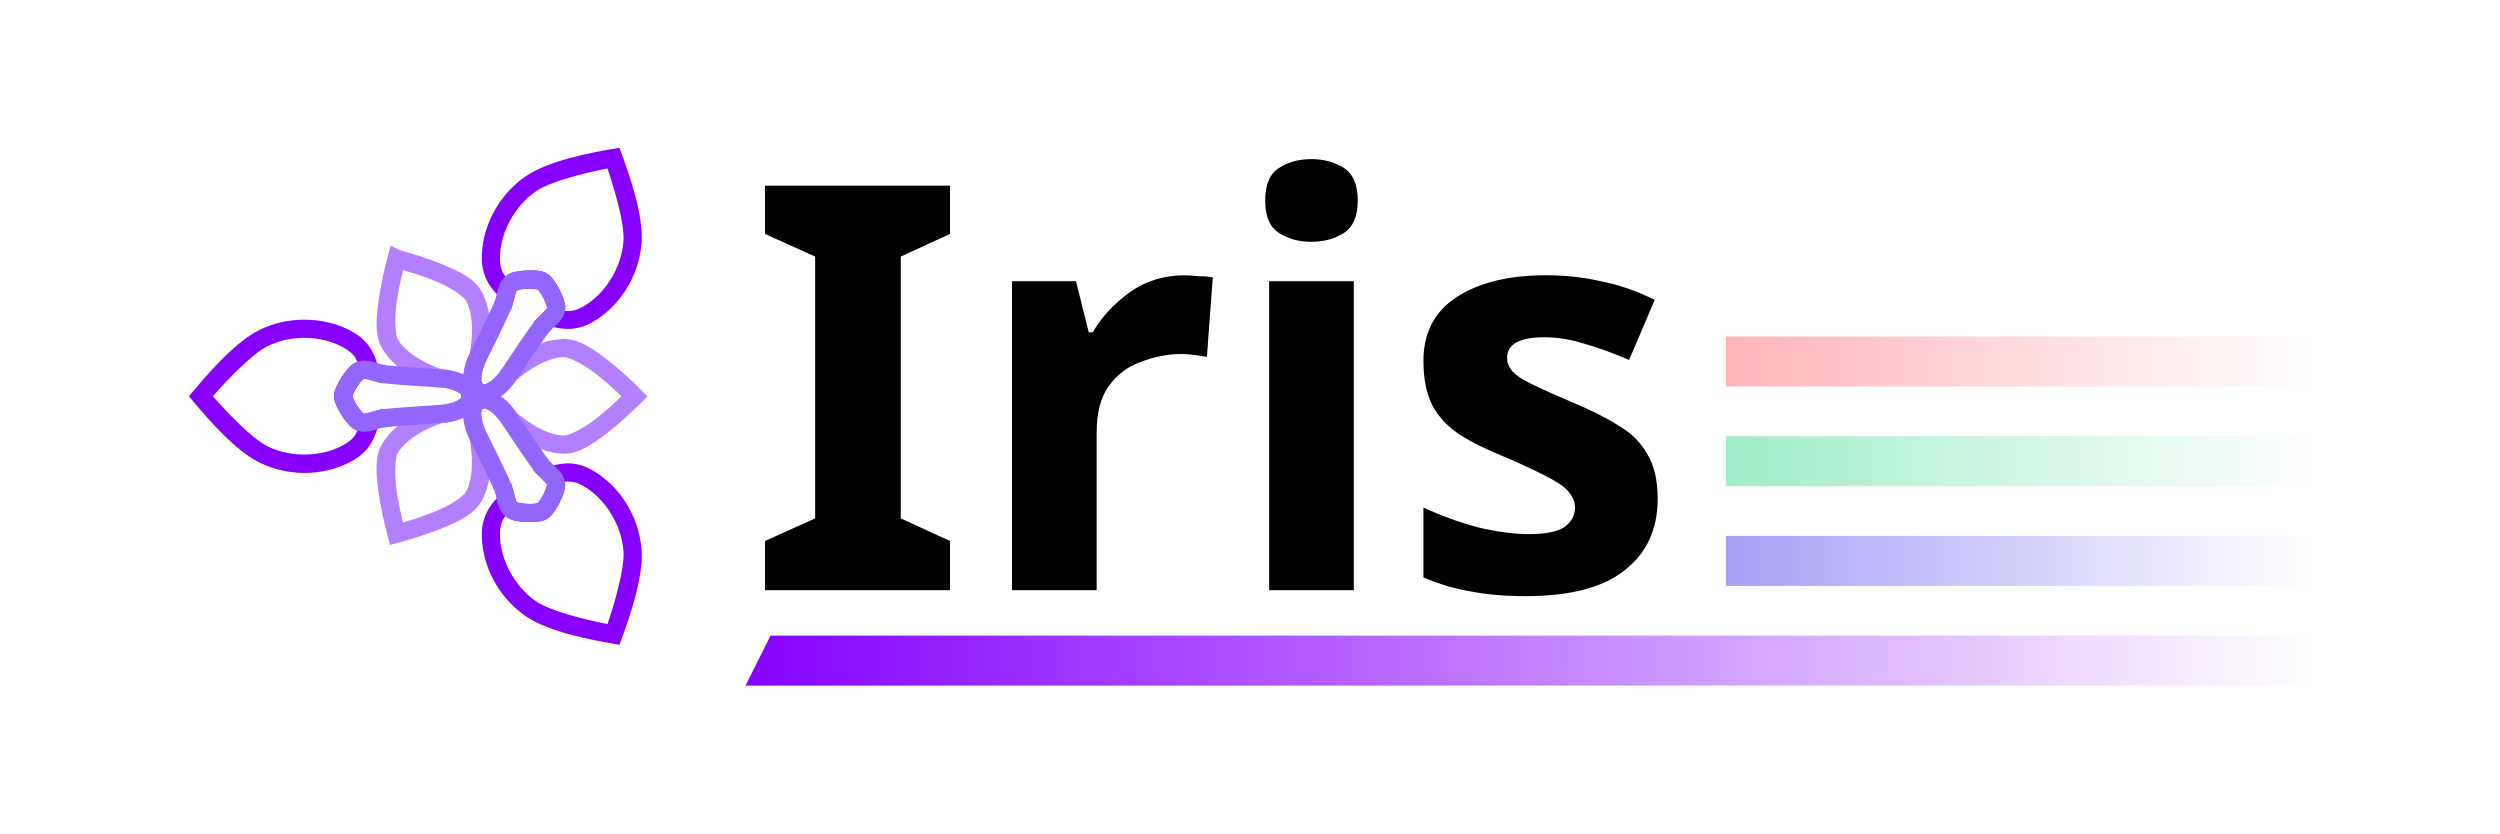
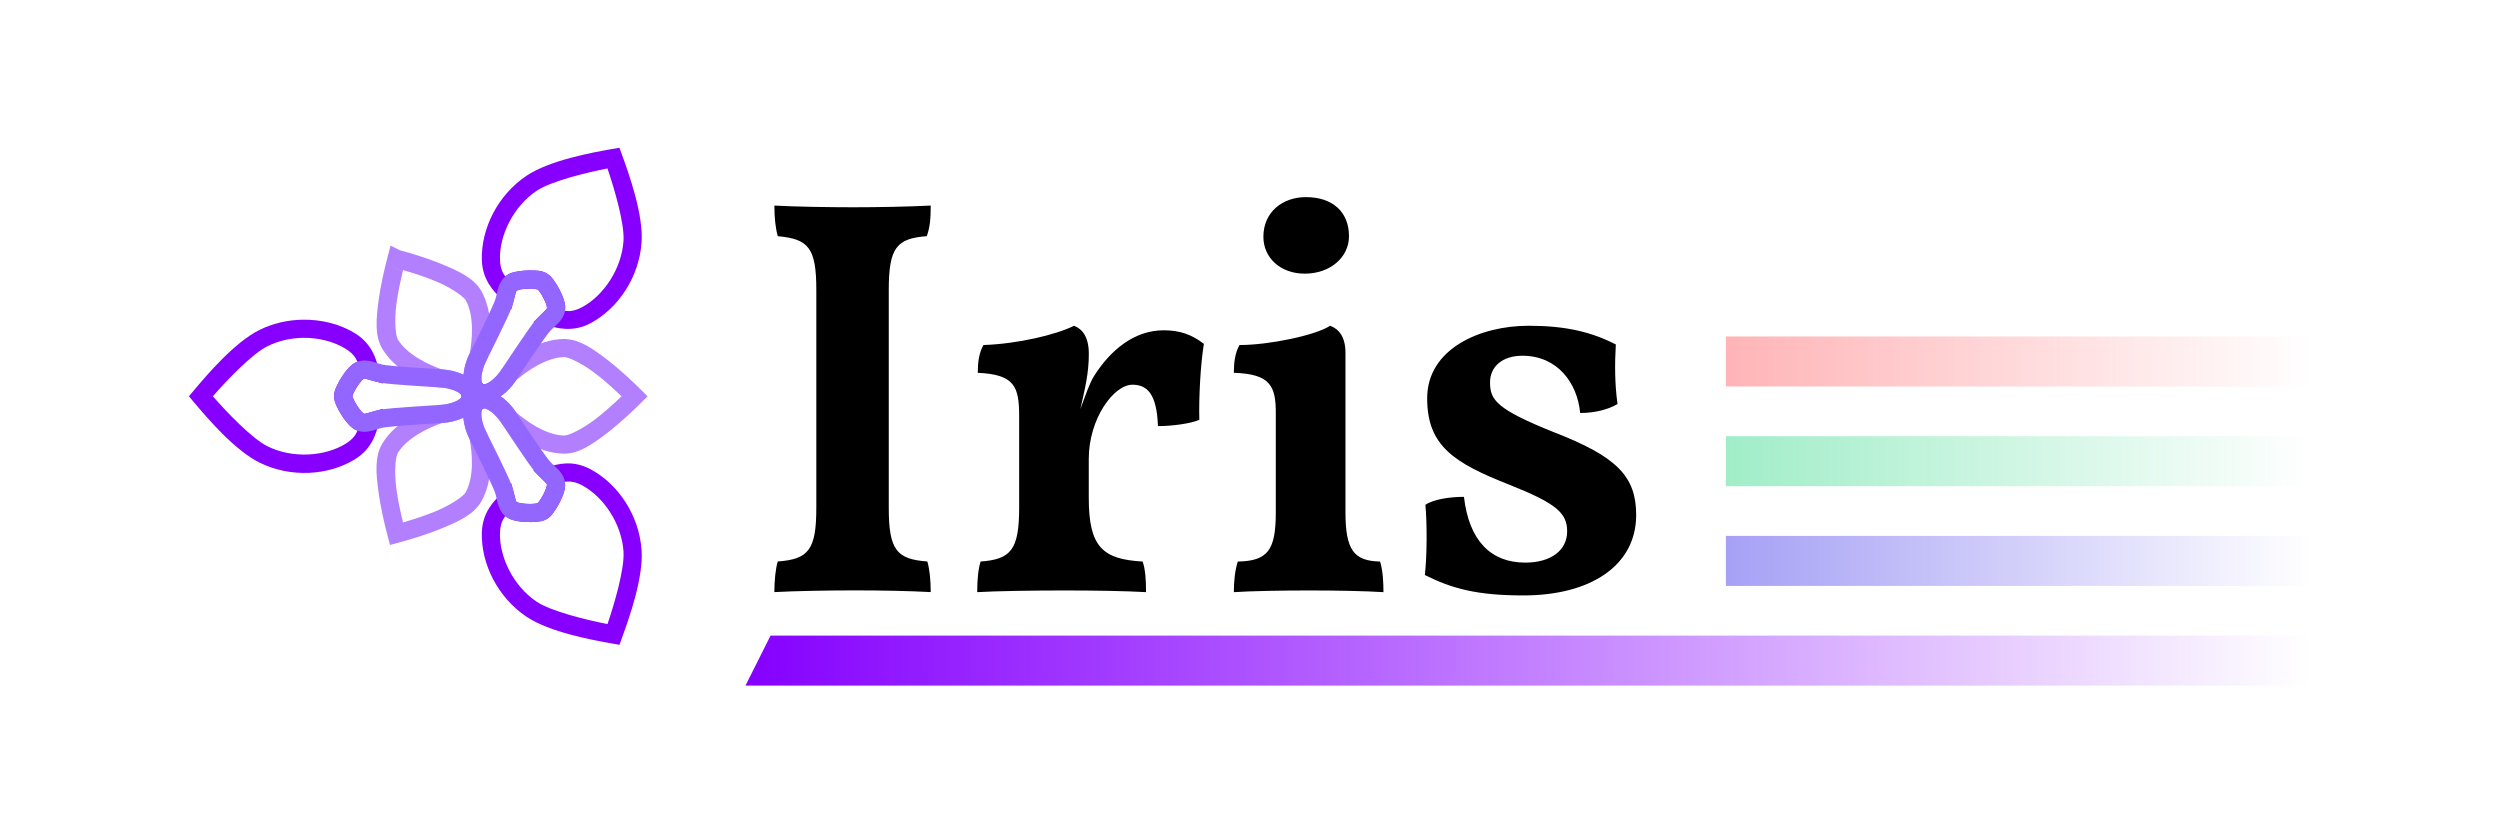
<svg xmlns="http://www.w3.org/2000/svg" width="150" height="50" version="1.1" viewBox="0 0 39.687 13.229" xml:space="preserve">
  <defs>
    <linearGradient id="linearGradient9" x1="33.772" x2="83.313" y1="11.909" y2="11.909" gradientTransform="matrix(.50171 0 0 1 27.348 .56393)" gradientUnits="userSpaceOnUse">
      <stop stop-color="#8500ff" offset="0" />
      <stop stop-color="#8700ff" stop-opacity="0" offset="1" />
    </linearGradient>
    <linearGradient id="linearGradient14" x1="74.021" x2="83.313" y1="6.669" y2="6.669" gradientTransform="translate(-14.166 1.0545)" gradientUnits="userSpaceOnUse">
      <stop stop-color="#ff353c" stop-opacity=".37" offset="0" />
      <stop stop-color="#ff353c" stop-opacity="0" offset="1" />
    </linearGradient>
    <linearGradient id="linearGradient15" x1="74.021" x2="83.313" y1="8.428" y2="8.428" gradientTransform="translate(-14.166 .87899)" gradientUnits="userSpaceOnUse">
      <stop stop-color="#00cf6b" stop-opacity=".37" offset="0" />
      <stop stop-color="#00cf6b" stop-opacity="0" offset="1" />
    </linearGradient>
    <linearGradient id="linearGradient16" x1="74.021" x2="83.313" y1="10.186" y2="10.186" gradientTransform="translate(-14.166 .70349)" gradientUnits="userSpaceOnUse">
      <stop stop-color="#0d00e4" stop-opacity=".37" offset="0" />
      <stop stop-color="#0d00e4" stop-opacity="0" offset="1" />
    </linearGradient>
  </defs>
  <g transform="translate(-32.458 -1.9857)">
-     <text x="44.054" y="1.827" fill="#000000" font-family="Manrope" font-size="8.996px" font-weight="bold" letter-spacing="0em" stroke-width=".265" style="white-space:pre" xml:space="preserve">
-       <tspan x="44.319" y="11.357" fill="currentColor" font-family="Vollkorn" font-weight="600" stroke-width=".265">Iris</tspan>
-     </text>
+     <path d="m45.417 6.59v3.454c0 0.675-0.126 0.819-0.612 0.855-0.036 0.117-0.054 0.306-0.054 0.486 0.342-0.018 0.846-0.027 1.286-0.027 0.432 0 0.864 9e-3 1.196 0.027 0-0.189-0.018-0.369-0.054-0.486-0.486-0.036-0.612-0.18-0.612-0.855v-3.454c0-0.675 0.126-0.819 0.603-0.855 0.054-0.144 0.063-0.297 0.063-0.486-0.36 0.018-0.828 0.027-1.232 0.027-0.396 0-0.936-9e-3 -1.25-0.027 0 0.189 0.018 0.36 0.054 0.486 0.486 0.045 0.612 0.18 0.612 0.855zm6.153 0.855c-0.198-0.153-0.387-0.216-0.639-0.216-0.468 0-0.846 0.315-1.107 0.729-0.072 0.117-0.135 0.306-0.216 0.522 0.072-0.315 0.135-0.567 0.135-0.873 0-0.27-0.099-0.396-0.234-0.45-0.288 0.144-0.9 0.288-1.439 0.306-0.072 0.126-0.09 0.279-0.09 0.441 0.585 0.027 0.657 0.216 0.657 0.693v1.448c0 0.675-0.135 0.819-0.612 0.855-0.036 0.117-0.054 0.27-0.054 0.486 0.297-0.018 0.9-0.027 1.394-0.027 0.468 0 0.99 9e-3 1.286 0.027 0-0.18-9e-3 -0.36-0.054-0.486-0.63-0.036-0.855-0.225-0.855-1.008v-0.621c0-0.639 0.396-1.178 0.693-1.178 0.234 0 0.387 0.144 0.405 0.657 0.216 0 0.504-0.036 0.657-0.099-9e-3 -0.351 0.018-0.873 0.072-1.205zm1.601-1.115c0.405 0 0.702-0.261 0.702-0.594 0-0.387-0.261-0.621-0.684-0.621-0.369 0-0.675 0.234-0.675 0.63 0 0.333 0.27 0.585 0.657 0.585zm-1.125 5.056c0.27-0.018 0.765-0.027 1.196-0.027 0.432 0 0.891 9e-3 1.178 0.027 0-0.153-9e-3 -0.351-0.054-0.486-0.414-9e-3 -0.549-0.18-0.549-0.783v-2.528c0-0.252-0.099-0.378-0.243-0.432-0.234 0.153-0.972 0.306-1.439 0.306-0.072 0.126-0.09 0.279-0.09 0.441 0.585 0.018 0.666 0.216 0.666 0.639v1.574c0 0.603-0.126 0.774-0.603 0.783-0.045 0.135-0.063 0.315-0.063 0.486zm6.09-2.987c-0.045-0.315-0.045-0.648-0.027-0.945-0.387-0.198-0.792-0.297-1.385-0.297-0.774 0-1.61 0.369-1.61 1.151 0 0.756 0.423 1.026 1.313 1.376 0.747 0.297 0.909 0.45 0.909 0.738 0 0.297-0.252 0.495-0.666 0.495-0.54 0-0.891-0.342-0.972-1.044-0.216 0-0.477 0.036-0.612 0.126 0.027 0.288 0.027 0.81-9e-3 1.115 0.432 0.216 0.828 0.324 1.565 0.324 1.071 0 1.79-0.477 1.79-1.277 0-0.612-0.306-0.927-1.304-1.313-0.918-0.369-1.016-0.513-1.016-0.792 0-0.252 0.198-0.423 0.513-0.423 0.558 0 0.873 0.432 0.918 0.909 0.225 0 0.45-0.054 0.594-0.144z" fill="currentColor" stroke-width=".265" style="white-space:pre" aria-label="Iris" />
    <g transform="matrix(.020776 .011995 -.011995 .020776 38.224 -.90739)">
-       <path d="m210.14 228.52c-5.25-0.193-10.864 0.433-16.566 1.174-11.129 1.446-22.242 4.109-29.494 6.019l-6.828 0.428 1.92 7.096c1.953 7.217 5.305 18.581 9.725 29.203s9.062 20.706 17.697 25.531c15.475 8.647 34.245 5.771 44.037 3.807l0.77-0.154 0.705-0.348c0.404-0.199 1.415-0.706 1.549-0.771 2.128-1.042 5.614-2.202 8.561-2.543 2.947-0.341 4.891 0.292 5.312 0.67l0.34 0.305 0.068 0.365c0.106 0.559-0.357 2.593-2.133 4.961s-4.507 4.782-6.461 6.096c-0.015 0.01-0.842 0.551-1.23 0.811l-0.643 0.43-0.512 0.578c-6.549 7.388-18.71 22.348-18.963 40.311-0.139 9.894 6.279 18.955 13.273 28.09s15.164 17.718 20.436 23.016l4.254 4.273 4.252-4.273c5.272-5.298 13.438-13.878 20.428-23.01 6.989-9.132 13.403-18.189 13.264-28.08-0.249-17.69-12.072-32.499-18.678-40.018l-0.52-0.592-0.654-0.438c-0.339-0.226-1.316-0.878-1.523-1.018-1.971-1.325-4.729-3.772-6.498-6.158-1.769-2.386-2.183-4.375-2.064-4.924l0.088-0.406 0.293-0.254c0.173-0.15 0.278-0.216 0.32-0.238 0.748-0.401 3.08-0.751 5.828-0.32 2.748 0.431 5.789 1.483 7.715 2.426v2e-3c0.333 0.163 1.282 0.62 1.506 0.73l0.699 0.344 0.766 0.154c9.733 1.968 28.641 4.931 44.219-3.773 8.636-4.825 13.275-14.907 17.691-25.527 4.416-10.62 7.766-21.985 9.719-29.201l1.574-5.82-5.828-1.545c-7.226-1.917-18.741-4.698-30.146-6.184-10.854-1.414-21.36-2.345-29.676 1.928l-0.309 0.051-0.971 0.578c-15.312 9.13-22.194 26.974-25.359 36.396l-0.248 0.738-0.051 0.777c-0.015 0.229-0.09 1.231-0.115 1.594-0.162 2.359-0.896 5.951-2.07 8.672-1.174 2.721-2.695 4.102-3.234 4.281l-0.396 0.133-0.379-0.127c-0.537-0.18-2.059-1.564-3.232-4.285-1.173-2.721-1.907-6.311-2.068-8.67v-2e-3c-0.016-0.237-0.088-1.352-0.113-1.732l-0.053-0.781-0.25-0.74c-2.526-7.494-7.469-20.147-16.984-29.625l-19.133 2.484c2.067 0.293 3.795 0.662 4.617 1.152 10.155 6.055 16.942 20.693 19.887 29.205 0.022 0.343 0.045 0.687 0.057 0.859 0.257 3.745 1.143 8.245 3.022 12.602 0.109 0.252 0.263 0.504 0.379 0.758-0.291 0.027-0.601 0.02-0.887 0.053-4.725 0.546-9.078 2.031-12.459 3.686-0.194 0.095-0.466 0.231-0.773 0.385-8.865 1.704-24.87 3.131-35.158-2.617-2.674-1.494-8.396-9.87-12.471-19.664-3.017-7.252-5.361-14.656-7.256-21.09l-6.791 0.881 0.291-0.078 6.488-0.84c-0.068-0.23-0.133-0.452-0.199-0.678 6.634-1.621 14.531-3.384 22.611-4.434 7.181-0.933 13.99-0.824 18.541-0.191l19.217-2.488c-2.481-2.469-5.2-4.776-8.354-6.656-4.248-2.533-9.134-3.543-14.385-3.736zm99.016 12.475c2.468 0.096 5.07 0.304 7.699 0.646 8.081 1.052 15.981 2.817 22.615 4.439-1.912 6.557-4.334 14.278-7.463 21.803-4.072 9.792-9.791 18.168-12.465 19.662-10.371 5.795-26.536 4.295-35.355 2.582-0.279-0.135-0.622-0.301-0.705-0.342-3.062-1.499-6.922-2.844-11.131-3.504-0.701-0.11-1.469-0.044-2.193-0.115 0.145-0.312 0.333-0.623 0.467-0.934 1.881-4.357 2.768-8.86 3.025-12.607 5e-3 -0.078 0.031-0.427 0.051-0.701 2.93-8.506 9.709-23.244 19.896-29.318 1.973-1.177 8.155-1.9 15.559-1.611zm-53.246 69.707c0.164 0.233 0.31 0.499 0.477 0.725 2.84 3.831 6.311 6.866 9.441 8.971 0.159 0.107 0.477 0.319 0.795 0.531 5.907 6.833 15.112 19.978 15.277 31.742 0.043 3.063-4.349 12.2-10.793 20.619-4.953 6.471-10.429 12.427-15.152 17.361-4.725-4.935-10.204-10.895-15.16-17.369-6.449-8.423-10.844-17.565-10.801-20.625 0.168-11.954 9.64-25.251 15.521-31.994 0.215-0.141 0.355-0.232 0.523-0.346 3.097-2.083 6.534-5.081 9.365-8.857 0.177-0.236 0.332-0.513 0.506-0.758z" color="#000000" fill="#b280ff" style="-inkscape-stroke:none" />
-       <path d="m255.99 104.32-3.859 3.242c-10.43 8.762-31.996 27.082-40.1 43.568-10.137 20.621-8.565 45.459 2.275 63.064 7.179 11.66 17.852 14.019 22.889 15.523l10.344 3.09-2.836-10.416c-0.371-1.364-0.333-1.682-0.174-2.311 0.204-0.194 0.828-1.154 1.883-2.037 1.541-1.29 3.698-2.728 5.676-3.811 1.698-0.929 3.662-1.454 4.158-1.678-0.117 0.042 0.33 0.088 1.418 0.572 1.343 0.597 3.04 1.516 4.635 2.541 1.595 1.025 3.107 2.174 4.111 3.117 1.004 0.943 1.326 1.904 1.059 0.998 0.233 0.791 0.219 1.035-0.205 2.602l-2.812 10.391 10.316-3.07c5.032-1.498 15.711-3.843 22.889-15.5 10.839-17.603 12.44-42.449 2.301-63.074-8.105-16.487-29.678-34.809-40.107-43.57zm0 15.834c10.868 9.498 28.141 25.985 33.197 36.271 8.17 16.62 6.63 37.882-1.748 51.488-2.885 4.685-5.696 6.682-8.721 7.951-0.949-2.698-2.461-4.291-4.094-5.824-1.757-1.649-3.763-3.132-5.84-4.467-2.077-1.335-4.206-2.503-6.246-3.41-2.04-0.907-3.659-1.705-6.467-1.742h-0.158c-4.199 0.056-6.433 1.561-9.588 3.287-2.619 1.433-5.281 3.18-7.615 5.133-2.211 1.85-4.301 3.548-5.492 7.016-3.014-1.275-5.816-3.281-8.693-7.953-8.376-13.604-9.896-34.854-1.725-51.479 5.057-10.287 22.323-26.774 33.189-36.271zm-12.279 160.63 3.008 8.115-8.42 1.449 9.227 8.277c0.227 0.204 0.259 0.27 0.266 0.281 5e-5 8e-5 2e-3 2e-3 2e-3 2e-3 0.075 0.132 0.11 0.226 0.141 0.387l2.361 12.477 5.695-6.82 5.352 6.482 2.619-12.084c0.058-0.265 0.098-0.333 0.115-0.363 0.045-0.077 0.091-0.146 0.266-0.297l9.627-8.352-8.723-1.457 3.002-8.088-11.877 3.959c-0.269 0.09-0.353 0.09-0.387 0.09-0.068-1.4e-4 -0.153-5e-3 -0.389-0.084zm12.238 6.566h0.084c0.734 5e-3 1.229 0.267 1.744 0.492-0.609 0.051-1.301 0.237-2.066 0.539-0.344-0.083-0.76-0.291-1.051-0.326-0.485-0.059-0.818 0.058-1.248 0.057 0.605-0.392 1.432-0.754 2.537-0.762zm6.623 7.723c6e-3 0.111-0.027 0.198-0.029 0.318l-2.309 4.029c-0.134 0.079-0.076 0.026-0.191 0.09 0.205-0.364 0.467-0.585 0.65-1.018 0.15-0.355 0.199-0.938 0.318-1.408 0.316-0.314 0.774-0.624 0.988-0.908 0.294-0.391 0.356-0.733 0.572-1.103zm-13.166 0.016c0.222 0.378 0.289 0.733 0.592 1.129 0.218 0.285 0.675 0.59 0.994 0.902 0.108 0.424 0.142 0.965 0.277 1.291 0.199 0.481 0.482 0.725 0.707 1.119-0.632-0.324-1.352-0.861-1.912-1.815l-0.041-0.072c-0.549-0.966-0.653-1.851-0.617-2.555zm96.734 3.047c-6.715 0.19-12.069 2.115-16.07 4.619-4.19 2.621-6.928 5.685-8.871 7.516l-7.869 7.412 10.453 2.758c1.587 0.419 1.807 0.528 2.379 1.129-0.651-0.684 0.019 0.075 0.334 1.416 0.315 1.341 0.554 3.226 0.645 5.119 0.09 1.893 0.037 3.823-0.117 5.285-0.147 1.395-0.591 2.372-0.25 1.783 0.344-0.597-0.285 0.284-1.422 1.111-1.19 0.865-2.836 1.877-4.521 2.746-1.686 0.869-3.438 1.603-4.758 2.002-1.319 0.399-2.314 0.198-1.395 0.42-0.792-0.191-1-0.328-2.133-1.467l-7.578-7.623-2.512 10.451c-1.236 5.144-4.475 15.534 2 27.521 9.827 18.191 30.552 31.97 53.479 33.502 18.328 1.225 45.002-8.28 57.811-12.934l4.738-1.721-0.879-4.965c-2.375-13.421-7.486-41.267-17.709-56.525-12.791-19.09-35.088-30.142-55.754-29.557zm-180.28 0.014c-11.627-0.329-23.719 3.108-34.398 9.48-8.31 4.958-15.766 11.732-21.359 20.08-10.225 15.261-15.32 43.107-17.693 56.523l-0.879 4.963 4.738 1.723c12.81 4.654 39.464 14.144 57.787 12.92 22.928-1.532 43.652-15.317 53.479-33.508 6.552-12.128 3.169-22.603 1.973-27.678l-2.496-10.594-7.625 7.768c-1.195 1.217-1.406 1.358-2.205 1.551 0.918-0.222-0.077-0.022-1.397-0.42-1.32-0.398-3.074-1.132-4.76-2s-3.33-1.878-4.519-2.742c-1.135-0.825-1.761-1.699-1.42-1.107 0.342 0.59-0.103-0.388-0.25-1.783-0.154-1.462-0.206-3.391-0.115-5.285 0.091-1.894 0.333-3.781 0.648-5.123 0.315-1.342 0.985-2.102 0.334-1.418 0.299-0.315 0.482-0.438 0.834-0.611 0.244-0.12 0.786-0.316 1.58-0.523l10.463-2.731-7.854-7.434c-3.82-3.615-11.194-11.664-24.865-12.051zm180.62 11.98c15.97-0.452 35.135 8.854 45.445 24.242 6.382 9.525 12.047 32.733 14.842 46.891-13.66 4.66-36.596 11.366-48.035 10.602-18.483-1.235-36.126-13.176-43.719-27.232-2.598-4.809-2.934-8.235-2.535-11.477 2.796 0.517 4.928 0.011 7.064-0.635 2.307-0.697 4.592-1.694 6.787-2.826 2.196-1.132 4.274-2.393 6.08-3.707 1.806-1.314 3.306-2.315 4.742-4.729l0.041-0.068 0.039-0.07c1.372-2.45 1.49-4.249 1.725-6.469s0.287-4.651 0.17-7.117-0.399-4.943-0.949-7.289c-0.505-2.153-1.14-4.235-2.945-6.377 0.407-0.302 0.768-0.669 1.203-0.941 2.421-1.514 5.311-2.663 10.045-2.797zm-180.96 0.014c5.462 0.155 8.595 1.566 11.197 3.525-1.896 2.188-2.517 4.309-3.033 6.506-0.551 2.346-0.833 4.822-0.951 7.289s-0.066 4.899 0.168 7.119c0.234 2.221 0.352 4.021 1.725 6.473l0.078 0.137c1.437 2.415 2.938 3.418 4.744 4.731 1.806 1.313 3.886 2.572 6.082 3.703s4.482 2.126 6.789 2.822c2.173 0.655 4.325 1.19 7.193 0.625 0.414 3.259 0.087 6.698-2.535 11.553-7.593 14.056-25.241 26.003-43.723 27.238-11.442 0.764-34.355-5.929-48.01-10.586 2.793-14.159 8.445-37.365 14.826-46.889 4.513-6.737 10.654-12.347 17.539-16.455 8.857-5.285 18.929-8.045 27.91-7.791z" color="#000000" fill="#8700ff" style="-inkscape-stroke:none" />
-       <path d="m255.92 200.42c-4.199 0.056-6.433 1.561-9.588 3.287-2.619 1.433-5.281 3.18-7.615 5.133-2.334 1.953-4.568 3.669-5.713 7.553-1.045 3.544-0.487 6.998 0.229 9.516 0.716 2.517 1.49 4.504 1.988 7.221 0.419 2.286 1.2 10.994 1.787 19.32 0.587 8.326 1.08 16.675 1.32 20.176 0.272 3.965 1.309 8.785 3.447 13.377-5.08 0.434-9.803 1.964-13.393 3.721-3.154 1.543-10.632 5.29-18.137 8.947s-15.437 7.336-17.625 8.115c-3.898 1.389-6.982 1.175-11.375 3.336-1.453 0.715-2.947 1.759-4.231 3.107-2.233 2.348-2.773 4.601-3.324 6.947s-0.833 4.822-0.951 7.289-0.066 4.899 0.168 7.119c0.234 2.221 0.352 4.021 1.725 6.473l0.078 0.137c1.437 2.415 2.938 3.418 4.744 4.731 1.806 1.313 3.886 2.572 6.082 3.703s4.482 2.126 6.789 2.822c2.307 0.696 4.526 1.356 7.676 0.596 3.595-0.868 6.308-3.083 8.129-4.963 1.821-1.88 3.154-3.544 5.256-5.332 1.769-1.505 8.92-6.534 15.84-11.205 6.92-4.671 13.903-9.273 16.816-11.232 3.297-2.217 6.953-5.525 9.861-9.672 2.917 4.189 6.607 7.519 9.928 9.752 2.912 1.958 9.895 6.559 16.812 11.23s14.067 9.703 15.838 11.209c2.103 1.789 3.438 3.453 5.26 5.332 1.822 1.879 4.535 4.088 8.127 4.955 3.152 0.761 5.372 0.099 7.68-0.598 2.307-0.697 4.592-1.694 6.787-2.826s4.274-2.393 6.08-3.707c1.806-1.314 3.306-2.315 4.742-4.729l0.041-0.068 0.039-0.07c1.372-2.45 1.49-4.249 1.725-6.469s0.287-4.651 0.17-7.117-0.399-4.943-0.949-7.289c-0.55-2.346-1.089-4.599-3.322-6.947-2.546-2.676-5.809-3.922-8.35-4.564-2.54-0.642-4.656-0.969-7.26-1.897-2.19-0.78-10.123-4.458-17.629-8.113-7.506-3.655-14.985-7.401-18.137-8.943-3.062-1.499-6.922-2.844-11.131-3.504-0.706-0.111-1.478-0.044-2.207-0.115 2.192-4.64 3.231-9.529 3.506-13.541 0.24-3.497 0.738-11.842 1.328-20.166 0.59-8.324 1.375-17.025 1.795-19.316 0.498-2.719 1.271-4.715 1.984-7.236 0.714-2.521 1.269-5.971 0.225-9.514-0.917-3.108-2.599-4.7-4.356-6.35s-3.763-3.132-5.84-4.467c-2.077-1.335-4.206-2.503-6.246-3.41-2.04-0.907-3.659-1.705-6.467-1.742h-0.078zm0.332 12.135c-0.117 0.042 0.33 0.088 1.418 0.572 1.343 0.597 3.04 1.516 4.635 2.541 1.595 1.025 3.107 2.174 4.111 3.117 1.004 0.943 1.326 1.904 1.059 0.998 0.254 0.861 0.231 1.124-0.258 2.852-0.489 1.727-1.543 4.515-2.244 8.34-0.78 4.253-1.365 12.218-1.961 20.631-0.596 8.413-1.102 16.871-1.33 20.195-0.181 2.638-1.101 6.811-2.492 9.609-1.389 2.794-2.369 3.429-3.199 3.432-0.831-2e-3 -1.808-0.637-3.197-3.43-1.391-2.797-2.311-6.969-2.492-9.607-0.228-3.32-0.729-11.784-1.322-20.199-0.593-8.416-1.175-16.383-1.955-20.641-0.702-3.827-1.758-6.615-2.248-8.34-0.44-1.549-0.41-1.868-0.234-2.549 0.207-0.201 0.827-1.155 1.877-2.033 1.541-1.29 3.698-2.728 5.676-3.811 1.698-0.929 3.662-1.454 4.158-1.678zm-13.025 85.299c3.114-0.194 4.151 0.337 4.568 1.055 0.412 0.72 0.353 1.884-1.371 4.482-1.728 2.603-4.883 5.487-7.078 6.963-2.76 1.856-9.84 6.523-16.834 11.244-6.994 4.721-13.602 9.208-16.9 12.014-2.965 2.523-4.854 4.835-6.102 6.123-1.248 1.289-1.453 1.435-2.322 1.645 0.918-0.222-0.077-0.022-1.397-0.42-1.32-0.398-3.074-1.132-4.76-2s-3.33-1.878-4.519-2.742c-1.135-0.825-1.761-1.699-1.42-1.107 0.342 0.59-0.103-0.388-0.25-1.783-0.154-1.462-0.206-3.391-0.115-5.285 0.091-1.894 0.333-3.781 0.648-5.123 0.315-1.342 0.985-2.102 0.334-1.418 0.299-0.315 0.482-0.438 0.834-0.611 1.023-0.503 4.604-0.838 10.105-2.799 4.079-1.453 11.27-4.935 18.855-8.631s15.167-7.497 18.154-8.959c2.376-1.163 6.45-2.452 9.568-2.647zm23.605 0.127c1.02-0.084 2.29-0.063 3.664 0.152 2.748 0.431 5.789 1.483 7.715 2.426 2.99 1.463 10.572 5.261 18.158 8.955s14.779 7.176 18.855 8.629c3.663 1.305 6.603 1.786 8.344 2.227 1.74 0.44 1.981 0.551 2.6 1.201-0.651-0.684 0.019 0.075 0.334 1.416 0.315 1.341 0.554 3.226 0.645 5.119 0.09 1.893 0.037 3.823-0.117 5.285-0.147 1.395-0.591 2.372-0.25 1.783 0.344-0.597-0.285 0.284-1.422 1.111-1.19 0.865-2.836 1.877-4.521 2.746-1.686 0.869-3.438 1.603-4.758 2.002-1.319 0.399-2.314 0.198-1.395 0.42-0.872-0.21-1.08-0.358-2.328-1.645-1.248-1.287-3.134-3.596-6.098-6.117-3.297-2.804-9.905-7.29-16.896-12.012-6.992-4.721-14.071-9.389-16.832-11.246-2.195-1.476-5.349-4.36-7.076-6.963-1.725-2.6-1.783-3.764-1.369-4.484 0.147-0.253 0.232-0.345 0.584-0.533 0.374-0.2 1.144-0.388 2.164-0.473z" color="#000000" fill="#9366ff" style="-inkscape-stroke:none" />
+       <path d="m210.14 228.52c-5.25-0.193-10.864 0.433-16.566 1.174-11.129 1.446-22.242 4.109-29.494 6.019l-6.828 0.428 1.92 7.096c1.953 7.217 5.305 18.581 9.725 29.203s9.062 20.706 17.697 25.531c15.475 8.647 34.245 5.771 44.037 3.807l0.77-0.154 0.705-0.348c0.404-0.199 1.415-0.706 1.549-0.771 2.128-1.042 5.614-2.202 8.561-2.543 2.947-0.341 4.891 0.292 5.312 0.67l0.34 0.305 0.068 0.365c0.106 0.559-0.357 2.593-2.133 4.961s-4.507 4.782-6.461 6.096c-0.015 0.01-0.842 0.551-1.23 0.811l-0.643 0.43-0.512 0.578c-6.549 7.388-18.71 22.348-18.963 40.311-0.139 9.894 6.279 18.955 13.273 28.09s15.164 17.718 20.436 23.016l4.254 4.273 4.252-4.273c5.272-5.298 13.438-13.878 20.428-23.01 6.989-9.132 13.403-18.189 13.264-28.08-0.249-17.69-12.072-32.499-18.678-40.018l-0.52-0.592-0.654-0.438c-0.339-0.226-1.316-0.878-1.523-1.018-1.971-1.325-4.729-3.772-6.498-6.158s-2.183-4.375-2.064-4.924l0.088-0.406 0.293-0.254c0.173-0.15 0.278-0.216 0.32-0.238 0.748-0.401 3.08-0.751 5.828-0.32s5.789 1.483 7.715 2.426v2e-3c0.333 0.163 1.282 0.62 1.506 0.73l0.699 0.344 0.766 0.154c9.733 1.968 28.641 4.931 44.219-3.773 8.636-4.825 13.275-14.907 17.691-25.527 4.416-10.62 7.766-21.985 9.719-29.201l1.574-5.82-5.828-1.545c-7.226-1.917-18.741-4.698-30.146-6.184-10.854-1.414-21.36-2.345-29.676 1.928l-0.309 0.051-0.971 0.578c-15.312 9.13-22.194 26.974-25.359 36.396l-0.248 0.738-0.051 0.777c-0.015 0.229-0.09 1.231-0.115 1.594-0.162 2.359-0.896 5.951-2.07 8.672-1.174 2.721-2.695 4.102-3.234 4.281l-0.396 0.133-0.379-0.127c-0.537-0.18-2.059-1.564-3.232-4.285s-1.907-6.311-2.068-8.67v-2e-3c-0.016-0.237-0.088-1.352-0.113-1.732l-0.053-0.781-0.25-0.74c-2.526-7.494-7.469-20.147-16.984-29.625l-19.133 2.484c2.067 0.293 3.795 0.662 4.617 1.152 10.155 6.055 16.942 20.693 19.887 29.205 0.022 0.343 0.045 0.687 0.057 0.859 0.257 3.745 1.143 8.245 3.022 12.602 0.109 0.252 0.263 0.504 0.379 0.758-0.291 0.027-0.601 0.02-0.887 0.053-4.725 0.546-9.078 2.031-12.459 3.686-0.194 0.095-0.466 0.231-0.773 0.385-8.865 1.704-24.87 3.131-35.158-2.617-2.674-1.494-8.396-9.87-12.471-19.664-3.017-7.252-5.361-14.656-7.256-21.09l-6.791 0.881 0.291-0.078 6.488-0.84c-0.068-0.23-0.133-0.452-0.199-0.678 6.634-1.621 14.531-3.384 22.611-4.434 7.181-0.933 13.99-0.824 18.541-0.191l19.217-2.488c-2.481-2.469-5.2-4.776-8.354-6.656-4.248-2.533-9.134-3.543-14.385-3.736zm99.016 12.475c2.468 0.096 5.07 0.304 7.699 0.646 8.081 1.052 15.981 2.817 22.615 4.439-1.912 6.557-4.334 14.278-7.463 21.803-4.072 9.792-9.791 18.168-12.465 19.662-10.371 5.795-26.536 4.295-35.355 2.582-0.279-0.135-0.622-0.301-0.705-0.342-3.062-1.499-6.922-2.844-11.131-3.504-0.701-0.11-1.469-0.044-2.193-0.115 0.145-0.312 0.333-0.623 0.467-0.934 1.881-4.357 2.768-8.86 3.025-12.607 5e-3 -0.078 0.031-0.427 0.051-0.701 2.93-8.506 9.709-23.244 19.896-29.318 1.973-1.177 8.155-1.9 15.559-1.611zm-53.246 69.707c0.164 0.233 0.31 0.499 0.477 0.725 2.84 3.831 6.311 6.866 9.441 8.971 0.159 0.107 0.477 0.319 0.795 0.531 5.907 6.833 15.112 19.978 15.277 31.742 0.043 3.063-4.349 12.2-10.793 20.619-4.953 6.471-10.429 12.427-15.152 17.361-4.725-4.935-10.204-10.895-15.16-17.369-6.449-8.423-10.844-17.565-10.801-20.625 0.168-11.954 9.64-25.251 15.521-31.994 0.215-0.141 0.355-0.232 0.523-0.346 3.097-2.083 6.534-5.081 9.365-8.857 0.177-0.236 0.332-0.513 0.506-0.758z" color="#000000" fill="#b280ff" style="-inkscape-stroke:none" />
+       <path d="m255.99 104.32-3.859 3.242c-10.43 8.762-31.996 27.082-40.1 43.568-10.137 20.621-8.565 45.459 2.275 63.064 7.179 11.66 17.852 14.019 22.889 15.523l10.344 3.09-2.836-10.416c-0.371-1.364-0.333-1.682-0.174-2.311 0.204-0.194 0.828-1.154 1.883-2.037 1.541-1.29 3.698-2.728 5.676-3.811 1.698-0.929 3.662-1.454 4.158-1.678-0.117 0.042 0.33 0.088 1.418 0.572 1.343 0.597 3.04 1.516 4.635 2.541 1.595 1.025 3.107 2.174 4.111 3.117 1.004 0.943 1.326 1.904 1.059 0.998 0.233 0.791 0.219 1.035-0.205 2.602l-2.812 10.391 10.316-3.07c5.032-1.498 15.711-3.843 22.889-15.5 10.839-17.603 12.44-42.449 2.301-63.074-8.105-16.487-29.678-34.809-40.107-43.57zm0 15.834c10.868 9.498 28.141 25.985 33.197 36.271 8.17 16.62 6.63 37.882-1.748 51.488-2.885 4.685-5.696 6.682-8.721 7.951-0.949-2.698-2.461-4.291-4.094-5.824-1.757-1.649-3.763-3.132-5.84-4.467-2.077-1.335-4.206-2.503-6.246-3.41-2.04-0.907-3.659-1.705-6.467-1.742h-0.158c-4.199 0.056-6.433 1.561-9.588 3.287-2.619 1.433-5.281 3.18-7.615 5.133-2.211 1.85-4.301 3.548-5.492 7.016-3.014-1.275-5.816-3.281-8.693-7.953-8.376-13.604-9.896-34.854-1.725-51.479 5.057-10.287 22.323-26.774 33.189-36.271zm-12.279 160.63 3.008 8.115-8.42 1.449 9.227 8.277c0.227 0.204 0.259 0.27 0.266 0.281 5e-5 8e-5 2e-3 2e-3 2e-3 2e-3 0.075 0.132 0.11 0.226 0.141 0.387l2.361 12.477 5.695-6.82 5.352 6.482 2.619-12.084c0.058-0.265 0.098-0.333 0.115-0.363 0.045-0.077 0.091-0.146 0.266-0.297l9.627-8.352-8.723-1.457 3.002-8.088-11.877 3.959c-0.269 0.09-0.353 0.09-0.387 0.09-0.068-1.4e-4 -0.153-5e-3 -0.389-0.084zm12.238 6.566h0.084c0.734 5e-3 1.229 0.267 1.744 0.492-0.609 0.051-1.301 0.237-2.066 0.539-0.344-0.083-0.76-0.291-1.051-0.326-0.485-0.059-0.818 0.058-1.248 0.057 0.605-0.392 1.432-0.754 2.537-0.762zm6.623 7.723c6e-3 0.111-0.027 0.198-0.029 0.318l-2.309 4.029c-0.134 0.079-0.076 0.026-0.191 0.09 0.205-0.364 0.467-0.585 0.65-1.018 0.15-0.355 0.199-0.938 0.318-1.408 0.316-0.314 0.774-0.624 0.988-0.908 0.294-0.391 0.356-0.733 0.572-1.103zm-13.166 0.016c0.222 0.378 0.289 0.733 0.592 1.129 0.218 0.285 0.675 0.59 0.994 0.902 0.108 0.424 0.142 0.965 0.277 1.291 0.199 0.481 0.482 0.725 0.707 1.119-0.632-0.324-1.352-0.861-1.912-1.815l-0.041-0.072c-0.549-0.966-0.653-1.851-0.617-2.555zm96.734 3.047c-6.715 0.19-12.069 2.115-16.07 4.619-4.19 2.621-6.928 5.685-8.871 7.516l-7.869 7.412 10.453 2.758c1.587 0.419 1.807 0.528 2.379 1.129-0.651-0.684 0.019 0.075 0.334 1.416 0.315 1.341 0.554 3.226 0.645 5.119 0.09 1.893 0.037 3.823-0.117 5.285-0.147 1.395-0.591 2.372-0.25 1.783 0.344-0.597-0.285 0.284-1.422 1.111-1.19 0.865-2.836 1.877-4.521 2.746-1.686 0.869-3.438 1.603-4.758 2.002-1.319 0.399-2.314 0.198-1.395 0.42-0.792-0.191-1-0.328-2.133-1.467l-7.578-7.623-2.512 10.451c-1.236 5.144-4.475 15.534 2 27.521 9.827 18.191 30.552 31.97 53.479 33.502 18.328 1.225 45.002-8.28 57.811-12.934l4.738-1.721-0.879-4.965c-2.375-13.421-7.486-41.267-17.709-56.525-12.791-19.09-35.088-30.142-55.754-29.557zm-180.28 0.014c-11.627-0.329-23.719 3.108-34.398 9.48-8.31 4.958-15.766 11.732-21.359 20.08-10.225 15.261-15.32 43.107-17.693 56.523l-0.879 4.963 4.738 1.723c12.81 4.654 39.464 14.144 57.787 12.92 22.928-1.532 43.652-15.317 53.479-33.508 6.552-12.128 3.169-22.603 1.973-27.678l-2.496-10.594-7.625 7.768c-1.195 1.217-1.406 1.358-2.205 1.551 0.918-0.222-0.077-0.022-1.397-0.42-1.32-0.398-3.074-1.132-4.76-2s-3.33-1.878-4.519-2.742c-1.135-0.825-1.761-1.699-1.42-1.107 0.342 0.59-0.103-0.388-0.25-1.783-0.154-1.462-0.206-3.391-0.115-5.285 0.091-1.894 0.333-3.781 0.648-5.123s0.985-2.102 0.334-1.418c0.299-0.315 0.482-0.438 0.834-0.611 0.244-0.12 0.786-0.316 1.58-0.523l10.463-2.731-7.854-7.434c-3.82-3.615-11.194-11.664-24.865-12.051zm180.62 11.98c15.97-0.452 35.135 8.854 45.445 24.242 6.382 9.525 12.047 32.733 14.842 46.891-13.66 4.66-36.596 11.366-48.035 10.602-18.483-1.235-36.126-13.176-43.719-27.232-2.598-4.809-2.934-8.235-2.535-11.477 2.796 0.517 4.928 0.011 7.064-0.635 2.307-0.697 4.592-1.694 6.787-2.826s4.274-2.393 6.08-3.707 3.306-2.315 4.742-4.729l0.041-0.068 0.039-0.07c1.372-2.45 1.49-4.249 1.725-6.469s0.287-4.651 0.17-7.117-0.399-4.943-0.949-7.289c-0.505-2.153-1.14-4.235-2.945-6.377 0.407-0.302 0.768-0.669 1.203-0.941 2.421-1.514 5.311-2.663 10.045-2.797zm-180.96 0.014c5.462 0.155 8.595 1.566 11.197 3.525-1.896 2.188-2.517 4.309-3.033 6.506-0.551 2.346-0.833 4.822-0.951 7.289s-0.066 4.899 0.168 7.119c0.234 2.221 0.352 4.021 1.725 6.473l0.078 0.137c1.437 2.415 2.938 3.418 4.744 4.731 1.806 1.313 3.886 2.572 6.082 3.703s4.482 2.126 6.789 2.822c2.173 0.655 4.325 1.19 7.193 0.625 0.414 3.259 0.087 6.698-2.535 11.553-7.593 14.056-25.241 26.003-43.723 27.238-11.442 0.764-34.355-5.929-48.01-10.586 2.793-14.159 8.445-37.365 14.826-46.889 4.513-6.737 10.654-12.347 17.539-16.455 8.857-5.285 18.929-8.045 27.91-7.791z" color="#000000" fill="#8700ff" style="-inkscape-stroke:none" />
+       <path d="m255.92 200.42c-4.199 0.056-6.433 1.561-9.588 3.287-2.619 1.433-5.281 3.18-7.615 5.133s-4.568 3.669-5.713 7.553c-1.045 3.544-0.487 6.998 0.229 9.516 0.716 2.517 1.49 4.504 1.988 7.221 0.419 2.286 1.2 10.994 1.787 19.32 0.587 8.326 1.08 16.675 1.32 20.176 0.272 3.965 1.309 8.785 3.447 13.377-5.08 0.434-9.803 1.964-13.393 3.721-3.154 1.543-10.632 5.29-18.137 8.947s-15.437 7.336-17.625 8.115c-3.898 1.389-6.982 1.175-11.375 3.336-1.453 0.715-2.947 1.759-4.231 3.107-2.233 2.348-2.773 4.601-3.324 6.947s-0.833 4.822-0.951 7.289-0.066 4.899 0.168 7.119c0.234 2.221 0.352 4.021 1.725 6.473l0.078 0.137c1.437 2.415 2.938 3.418 4.744 4.731 1.806 1.313 3.886 2.572 6.082 3.703s4.482 2.126 6.789 2.822c2.307 0.696 4.526 1.356 7.676 0.596 3.595-0.868 6.308-3.083 8.129-4.963s3.154-3.544 5.256-5.332c1.769-1.505 8.92-6.534 15.84-11.205 6.92-4.671 13.903-9.273 16.816-11.232 3.297-2.217 6.953-5.525 9.861-9.672 2.917 4.189 6.607 7.519 9.928 9.752 2.912 1.958 9.895 6.559 16.812 11.23s14.067 9.703 15.838 11.209c2.103 1.789 3.438 3.453 5.26 5.332s4.535 4.088 8.127 4.955c3.152 0.761 5.372 0.099 7.68-0.598 2.307-0.697 4.592-1.694 6.787-2.826s4.274-2.393 6.08-3.707 3.306-2.315 4.742-4.729l0.041-0.068 0.039-0.07c1.372-2.45 1.49-4.249 1.725-6.469s0.287-4.651 0.17-7.117-0.399-4.943-0.949-7.289c-0.55-2.346-1.089-4.599-3.322-6.947-2.546-2.676-5.809-3.922-8.35-4.564-2.54-0.642-4.656-0.969-7.26-1.897-2.19-0.78-10.123-4.458-17.629-8.113-7.506-3.655-14.985-7.401-18.137-8.943-3.062-1.499-6.922-2.844-11.131-3.504-0.706-0.111-1.478-0.044-2.207-0.115 2.192-4.64 3.231-9.529 3.506-13.541 0.24-3.497 0.738-11.842 1.328-20.166 0.59-8.324 1.375-17.025 1.795-19.316 0.498-2.719 1.271-4.715 1.984-7.236 0.714-2.521 1.269-5.971 0.225-9.514-0.917-3.108-2.599-4.7-4.356-6.35s-3.763-3.132-5.84-4.467c-2.077-1.335-4.206-2.503-6.246-3.41-2.04-0.907-3.659-1.705-6.467-1.742h-0.078zm0.332 12.135c-0.117 0.042 0.33 0.088 1.418 0.572 1.343 0.597 3.04 1.516 4.635 2.541 1.595 1.025 3.107 2.174 4.111 3.117 1.004 0.943 1.326 1.904 1.059 0.998 0.254 0.861 0.231 1.124-0.258 2.852-0.489 1.727-1.543 4.515-2.244 8.34-0.78 4.253-1.365 12.218-1.961 20.631-0.596 8.413-1.102 16.871-1.33 20.195-0.181 2.638-1.101 6.811-2.492 9.609-1.389 2.794-2.369 3.429-3.199 3.432-0.831-2e-3 -1.808-0.637-3.197-3.43-1.391-2.797-2.311-6.969-2.492-9.607-0.228-3.32-0.729-11.784-1.322-20.199-0.593-8.416-1.175-16.383-1.955-20.641-0.702-3.827-1.758-6.615-2.248-8.34-0.44-1.549-0.41-1.868-0.234-2.549 0.207-0.201 0.827-1.155 1.877-2.033 1.541-1.29 3.698-2.728 5.676-3.811 1.698-0.929 3.662-1.454 4.158-1.678zm-13.025 85.299c3.114-0.194 4.151 0.337 4.568 1.055 0.412 0.72 0.353 1.884-1.371 4.482-1.728 2.603-4.883 5.487-7.078 6.963-2.76 1.856-9.84 6.523-16.834 11.244-6.994 4.721-13.602 9.208-16.9 12.014-2.965 2.523-4.854 4.835-6.102 6.123-1.248 1.289-1.453 1.435-2.322 1.645 0.918-0.222-0.077-0.022-1.397-0.42-1.32-0.398-3.074-1.132-4.76-2s-3.33-1.878-4.519-2.742c-1.135-0.825-1.761-1.699-1.42-1.107 0.342 0.59-0.103-0.388-0.25-1.783-0.154-1.462-0.206-3.391-0.115-5.285 0.091-1.894 0.333-3.781 0.648-5.123s0.985-2.102 0.334-1.418c0.299-0.315 0.482-0.438 0.834-0.611 1.023-0.503 4.604-0.838 10.105-2.799 4.079-1.453 11.27-4.935 18.855-8.631s15.167-7.497 18.154-8.959c2.376-1.163 6.45-2.452 9.568-2.647zm23.605 0.127c1.02-0.084 2.29-0.063 3.664 0.152 2.748 0.431 5.789 1.483 7.715 2.426 2.99 1.463 10.572 5.261 18.158 8.955s14.779 7.176 18.855 8.629c3.663 1.305 6.603 1.786 8.344 2.227 1.74 0.44 1.981 0.551 2.6 1.201-0.651-0.684 0.019 0.075 0.334 1.416 0.315 1.341 0.554 3.226 0.645 5.119 0.09 1.893 0.037 3.823-0.117 5.285-0.147 1.395-0.591 2.372-0.25 1.783 0.344-0.597-0.285 0.284-1.422 1.111-1.19 0.865-2.836 1.877-4.521 2.746-1.686 0.869-3.438 1.603-4.758 2.002-1.319 0.399-2.314 0.198-1.395 0.42-0.872-0.21-1.08-0.358-2.328-1.645-1.248-1.287-3.134-3.596-6.098-6.117-3.297-2.804-9.905-7.29-16.896-12.012-6.992-4.721-14.071-9.389-16.832-11.246-2.195-1.476-5.349-4.36-7.076-6.963-1.725-2.6-1.783-3.764-1.369-4.484 0.147-0.253 0.232-0.345 0.584-0.533 0.374-0.2 1.144-0.388 2.164-0.473z" color="#000000" fill="#9366ff" style="-inkscape-stroke:none" />
    </g>
    <path d="m44.69 12.076h24.457v0.794h-24.855z" fill="url(#linearGradient9)" stroke-width=".187" />
    <g stroke-width="4.763">
      <rect x="59.856" y="10.493" width="9.291" height=".794" fill="url(#linearGradient16)" />
      <rect x="59.856" y="7.327" width="9.291" height=".794" fill="url(#linearGradient14)" />
      <rect x="59.856" y="8.91" width="9.291" height=".794" fill="url(#linearGradient15)" />
    </g>
  </g>
</svg>
